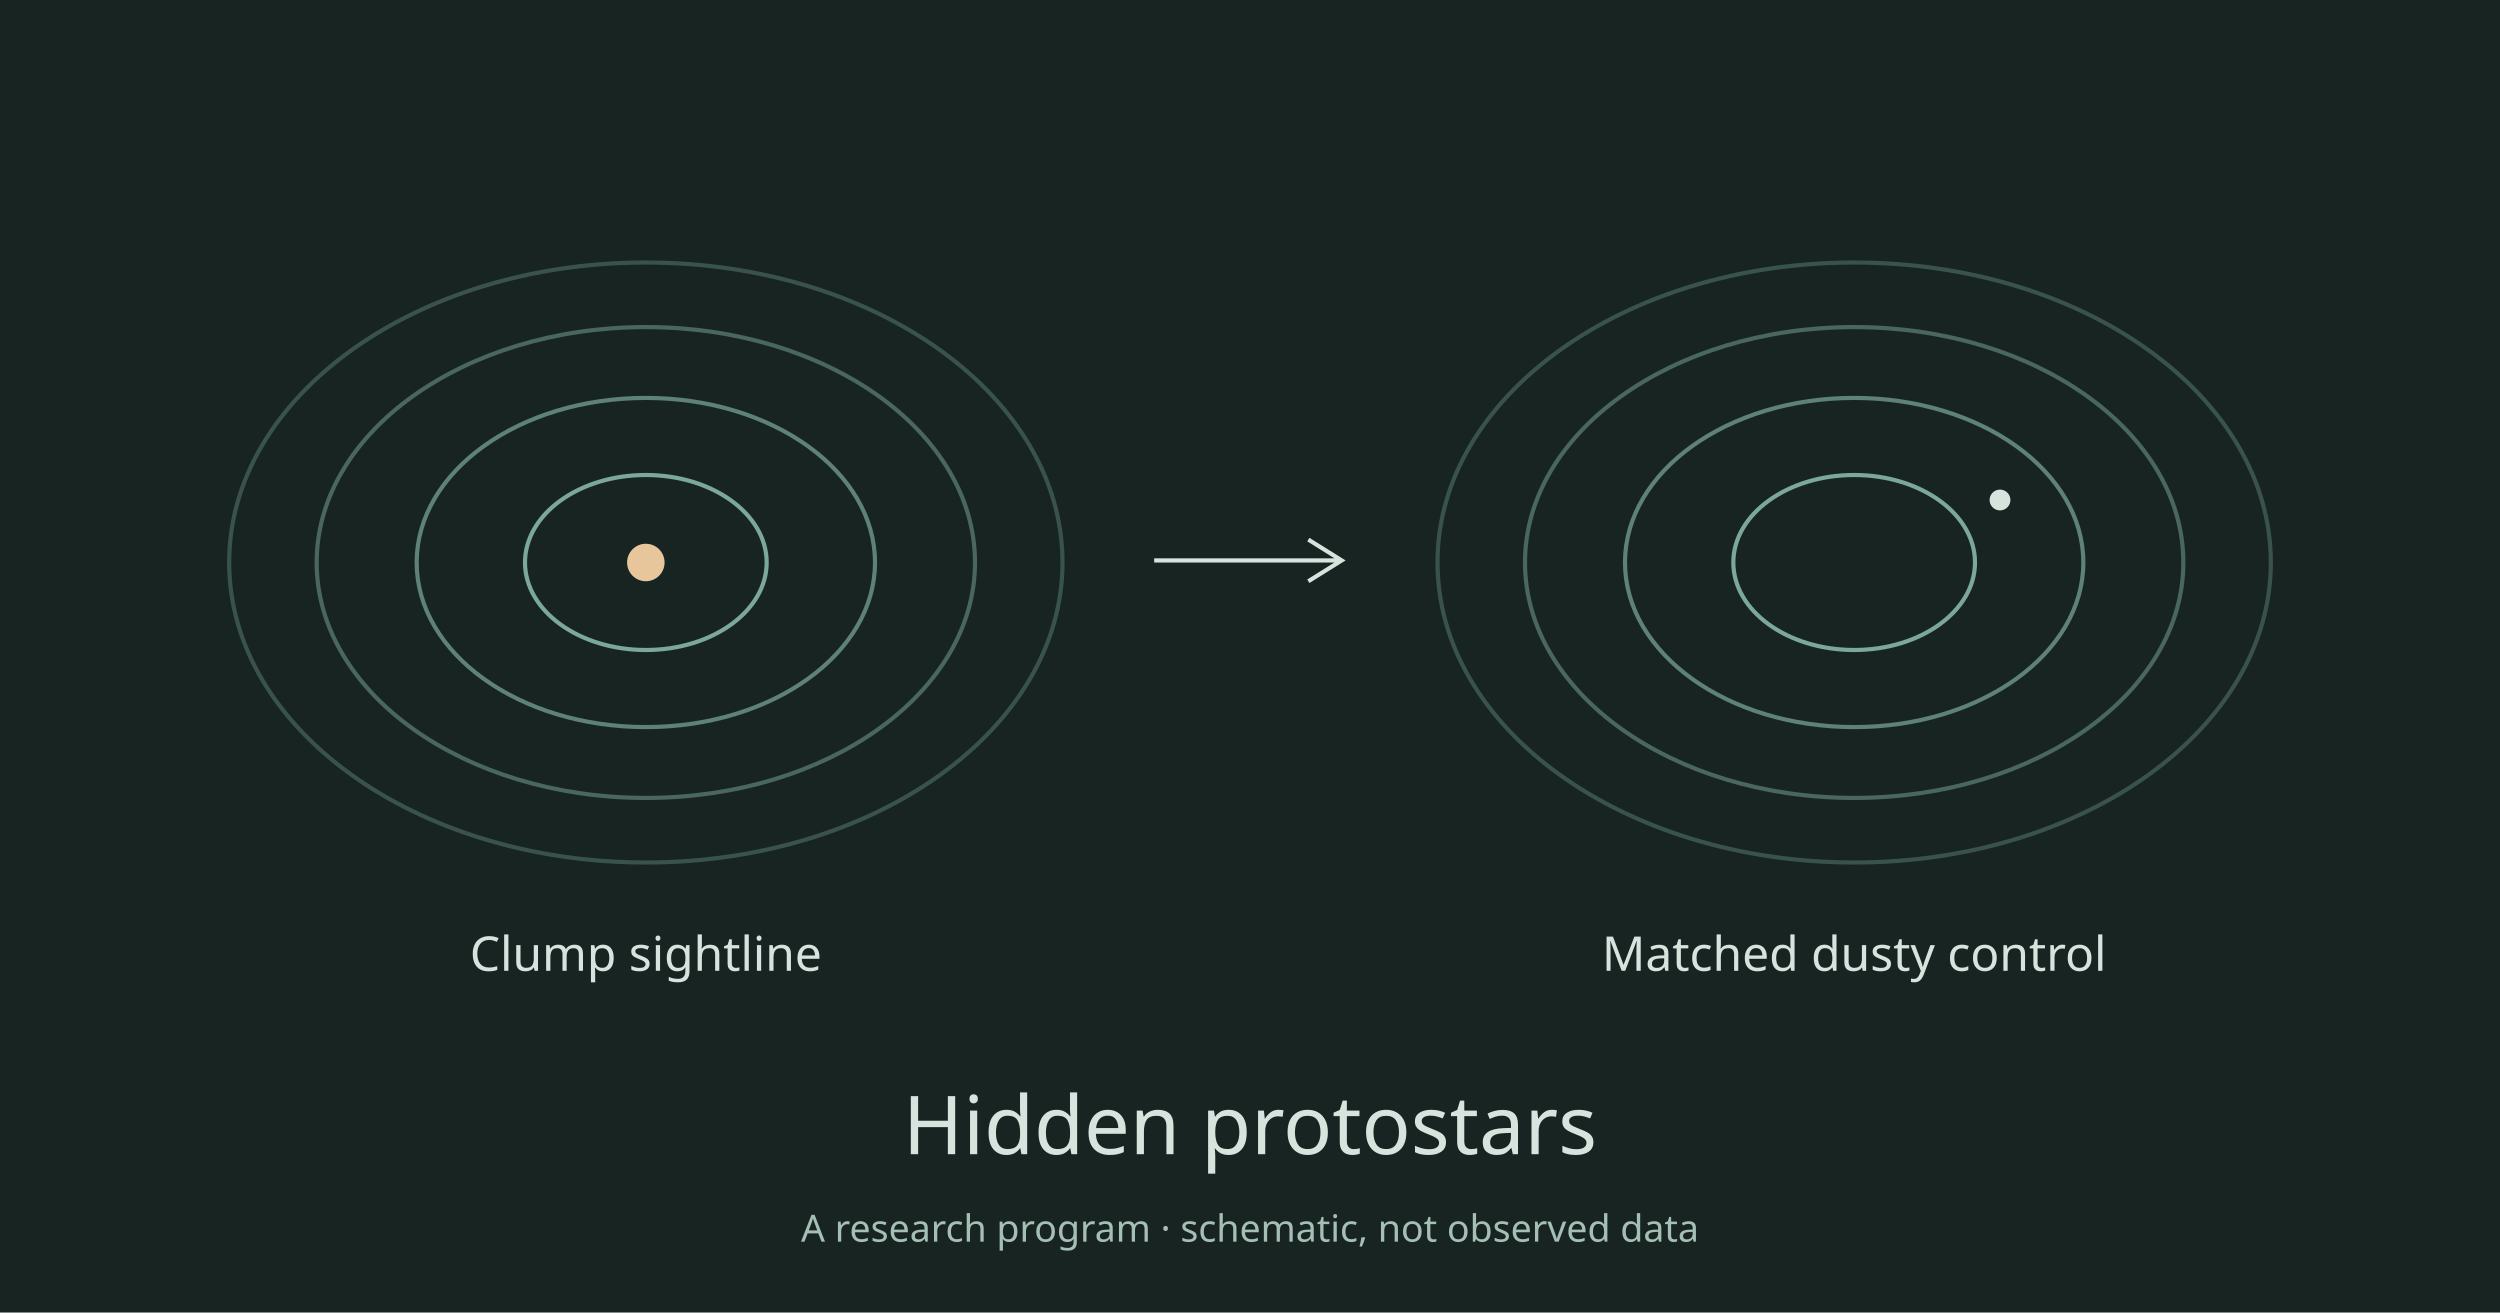
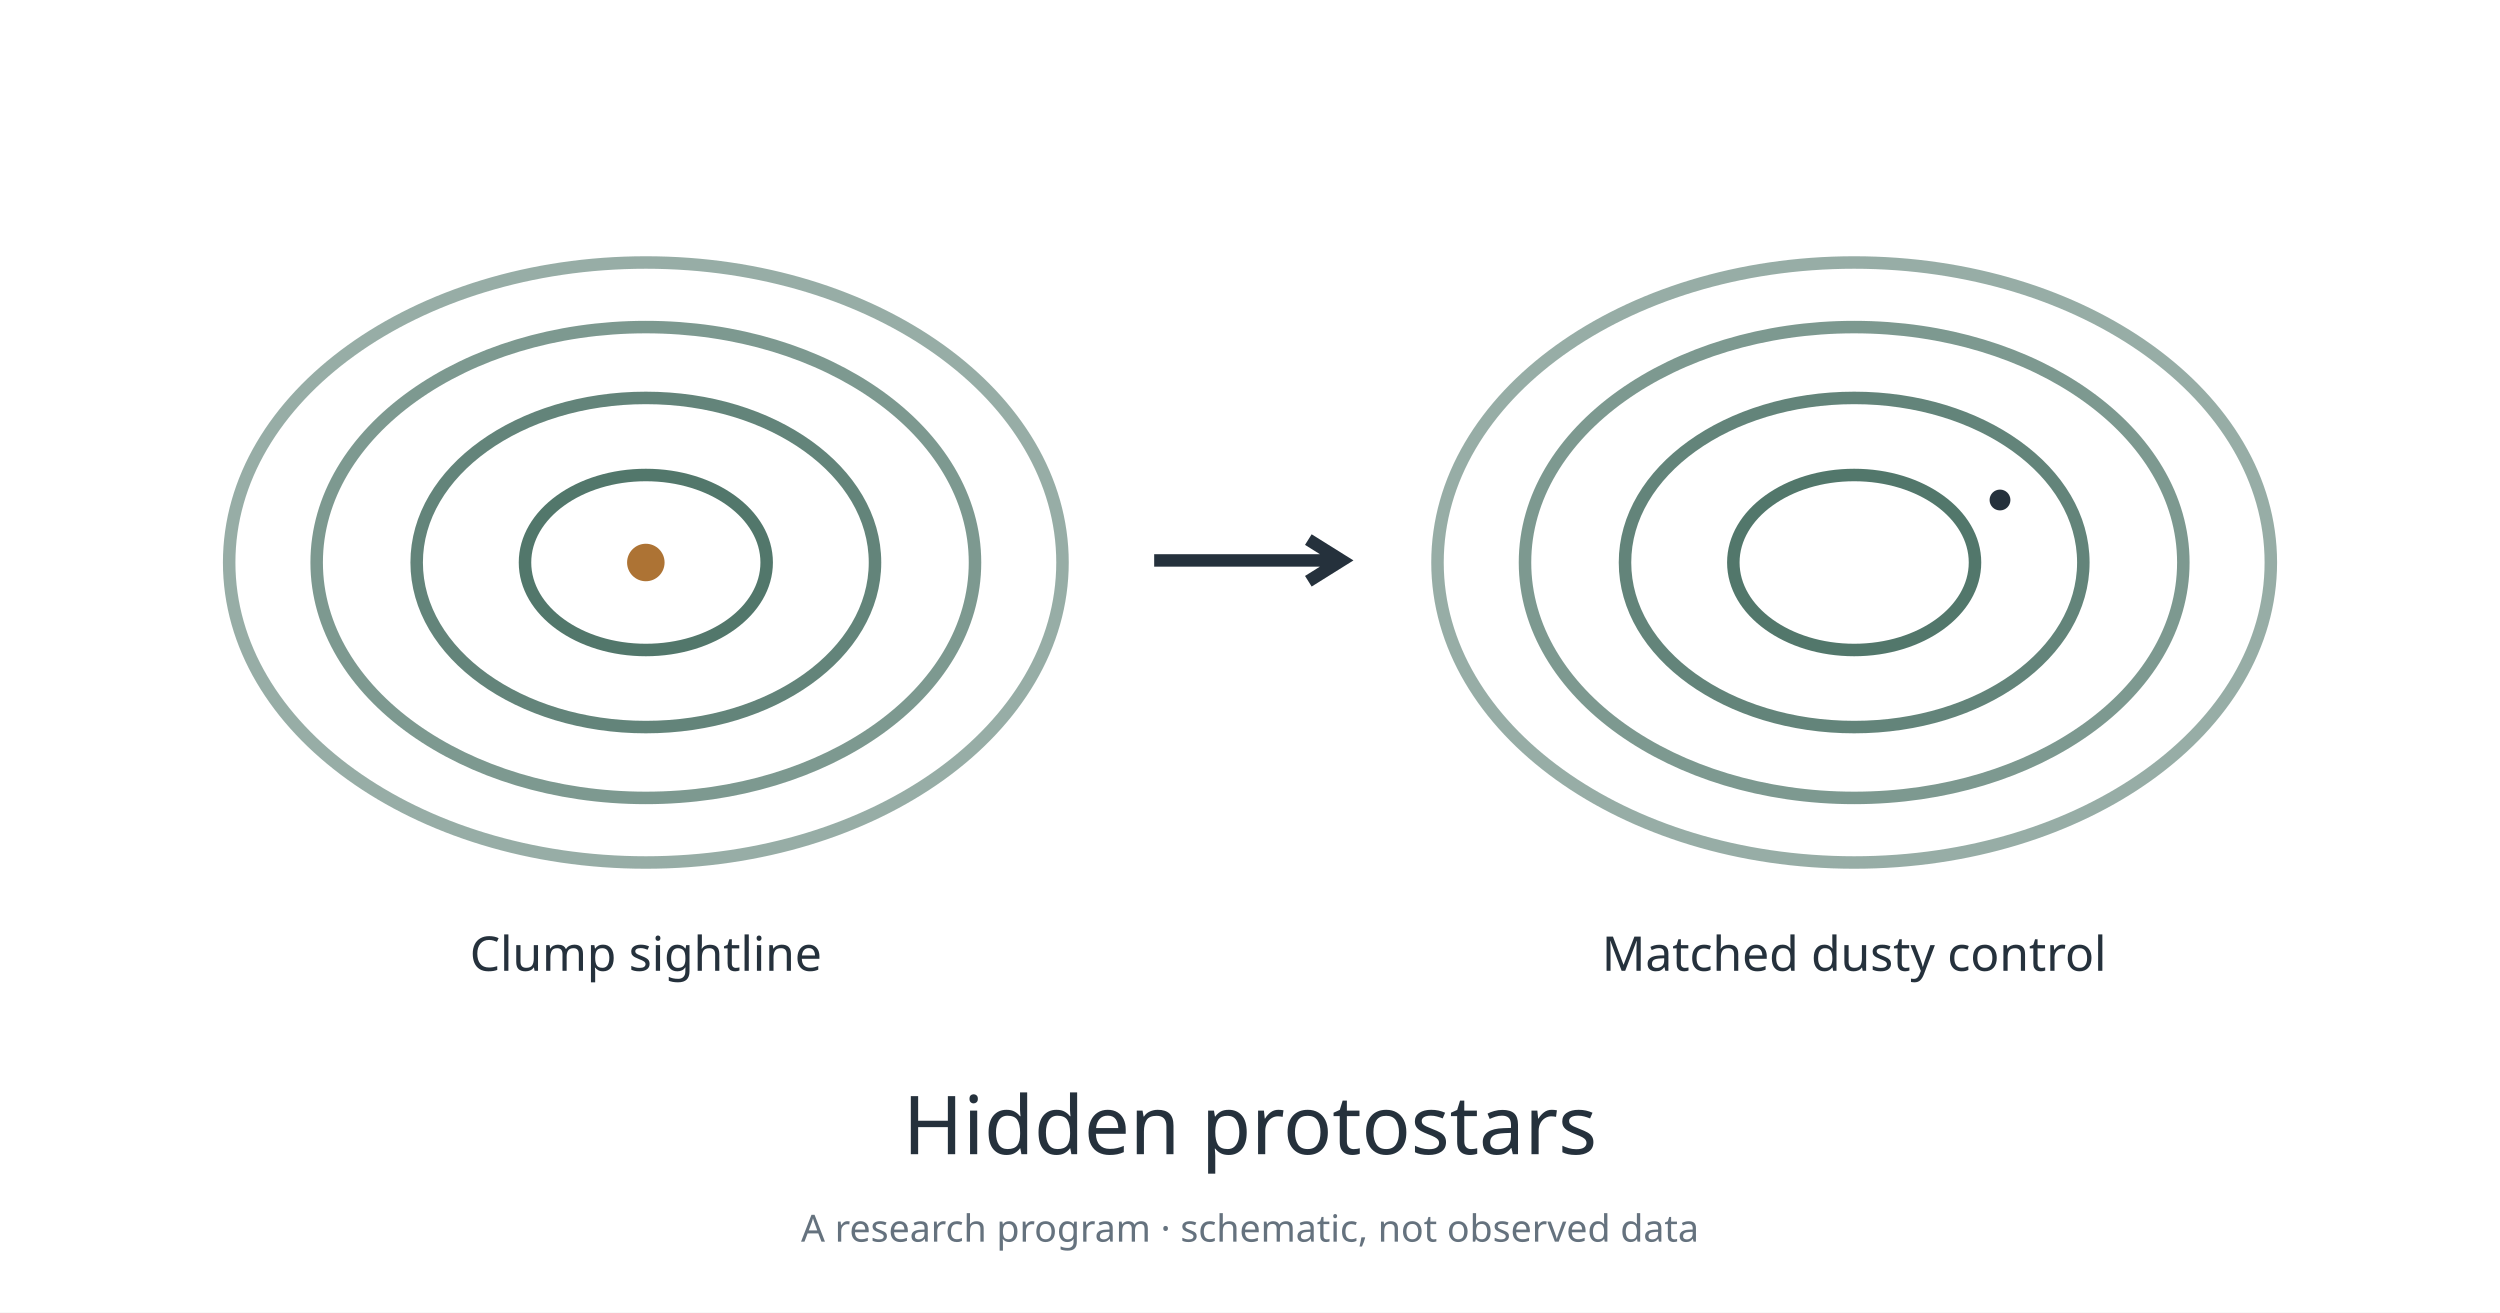
<svg xmlns="http://www.w3.org/2000/svg" viewBox="0 0 1200 630" role="img" aria-labelledby="title desc">
-   <rect width="1200" height="630" fill="#172422" />
-   <g fill="none" stroke="#7ca89c" stroke-width="2">
-     <ellipse cx="310" cy="270" rx="200" ry="144" opacity=".35" />
-     <ellipse cx="310" cy="270" rx="158" ry="113" opacity=".5" />
-     <ellipse cx="310" cy="270" rx="110" ry="79" opacity=".7" />
+   <rect width="1200" height="630" fill="#ffffff" />
+   <g fill="none" stroke="#52776b" stroke-width="6">
+     <ellipse cx="310" cy="270" rx="200" ry="144" opacity=".6" />
+     <ellipse cx="310" cy="270" rx="158" ry="113" opacity=".75" />
+     <ellipse cx="310" cy="270" rx="110" ry="79" opacity=".9" />
    <ellipse cx="310" cy="270" rx="58" ry="42" />
-     <ellipse cx="890" cy="270" rx="200" ry="144" opacity=".35" />
-     <ellipse cx="890" cy="270" rx="158" ry="113" opacity=".5" />
-     <ellipse cx="890" cy="270" rx="110" ry="79" opacity=".7" />
+     <ellipse cx="890" cy="270" rx="200" ry="144" opacity=".6" />
+     <ellipse cx="890" cy="270" rx="158" ry="113" opacity=".75" />
+     <ellipse cx="890" cy="270" rx="110" ry="79" opacity=".9" />
    <ellipse cx="890" cy="270" rx="58" ry="42" />
-     <path d="M554 269h90m-16-10 16 10-16 10" stroke="#d7e4de" />
+     <path d="M554 269h90m-16-10 16 10-16 10" stroke="#25313c" />
  </g>
-   <circle cx="310" cy="270" r="9" fill="#e8c69b" />
-   <circle cx="960" cy="240" r="5" fill="#d7e4de" />
-   <g fill="#d7e4de" font-family="sans-serif" text-anchor="middle">
+   <circle cx="310" cy="270" r="9" fill="#ad7334" />
+   <circle cx="960" cy="240" r="5" fill="#25313c" />
+   <g fill="#25313c" font-family="sans-serif" text-anchor="middle">
    <text x="310" y="466" font-size="23">Clump sightline</text>
    <text x="890" y="466" font-size="23">Matched dusty control</text>
    <text x="600" y="554" font-size="39">Hidden protostars</text>
-     <text x="600" y="596" font-size="18" fill="#a6bfb4">A research program · schematic, not observed data</text>
+     <text x="600" y="596" font-size="18" fill="#65727e">A research program · schematic, not observed data</text>
  </g>
</svg>
